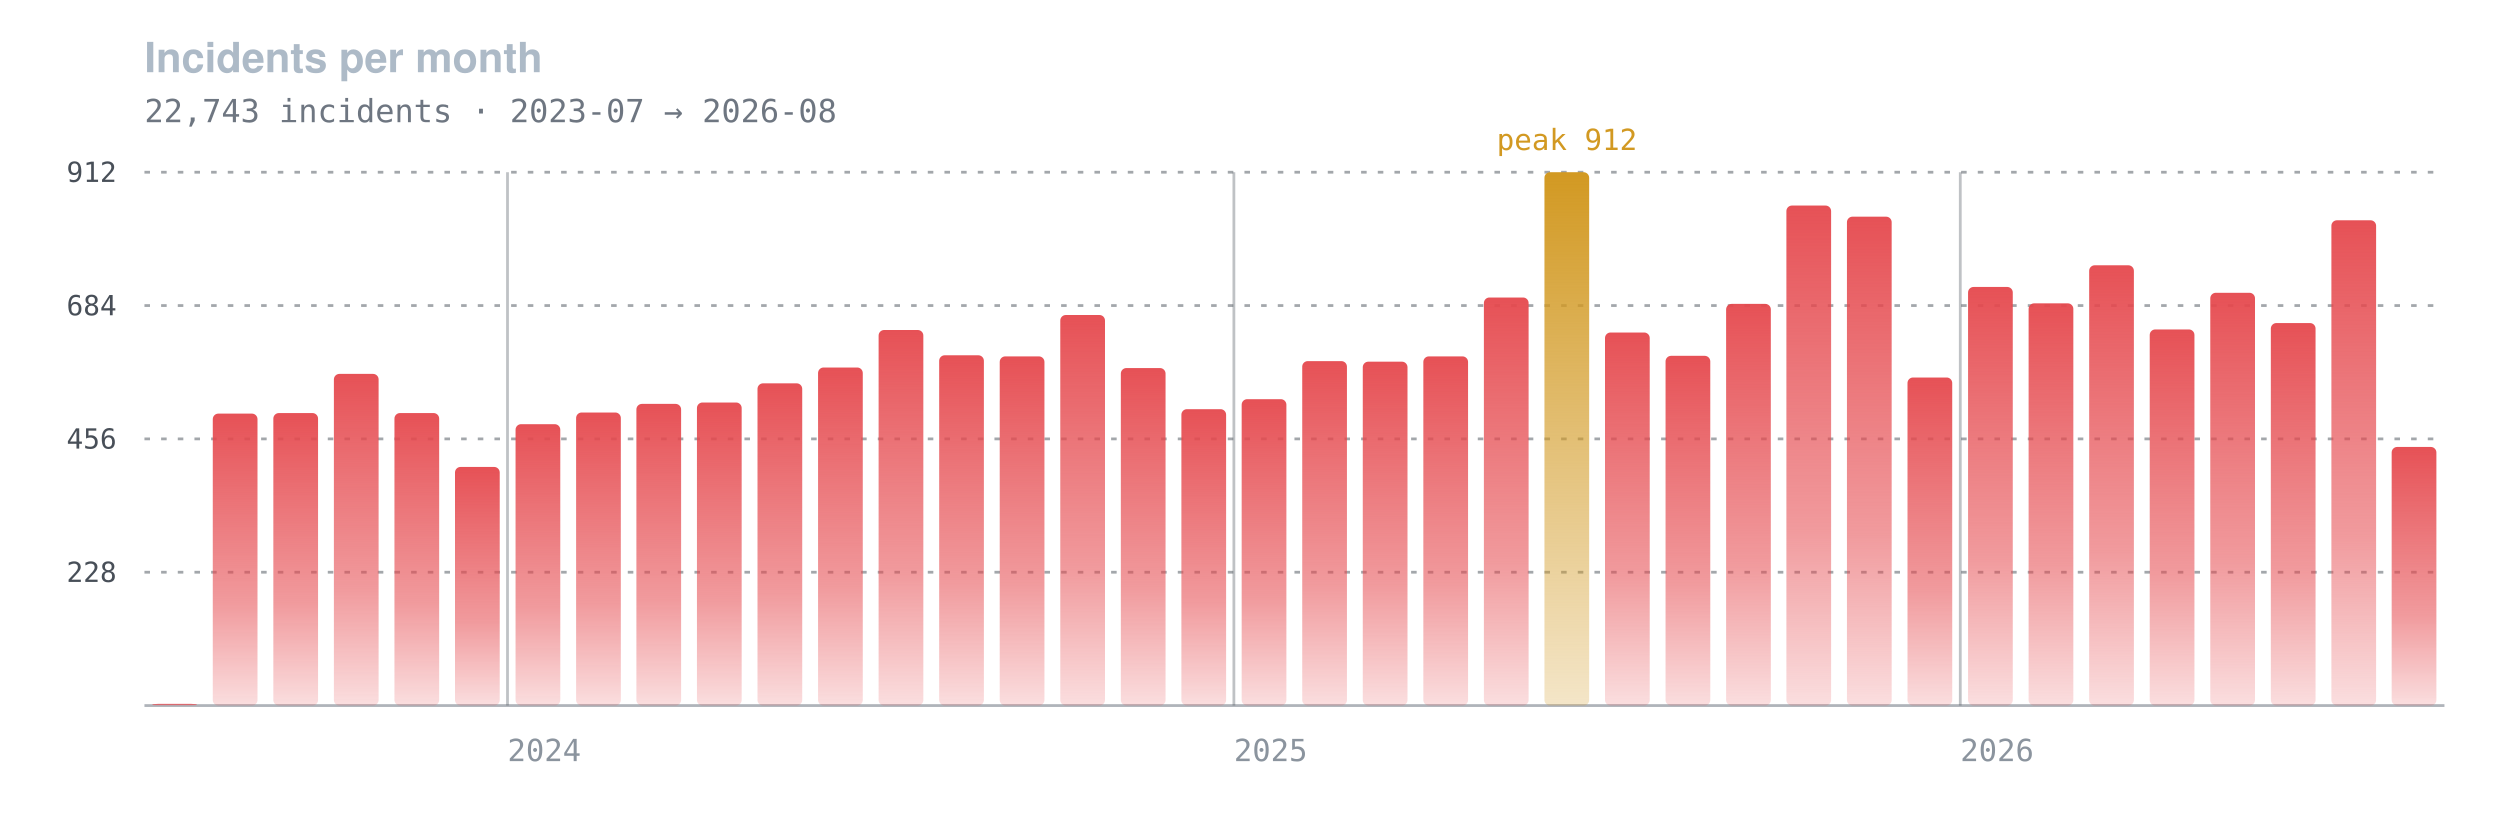
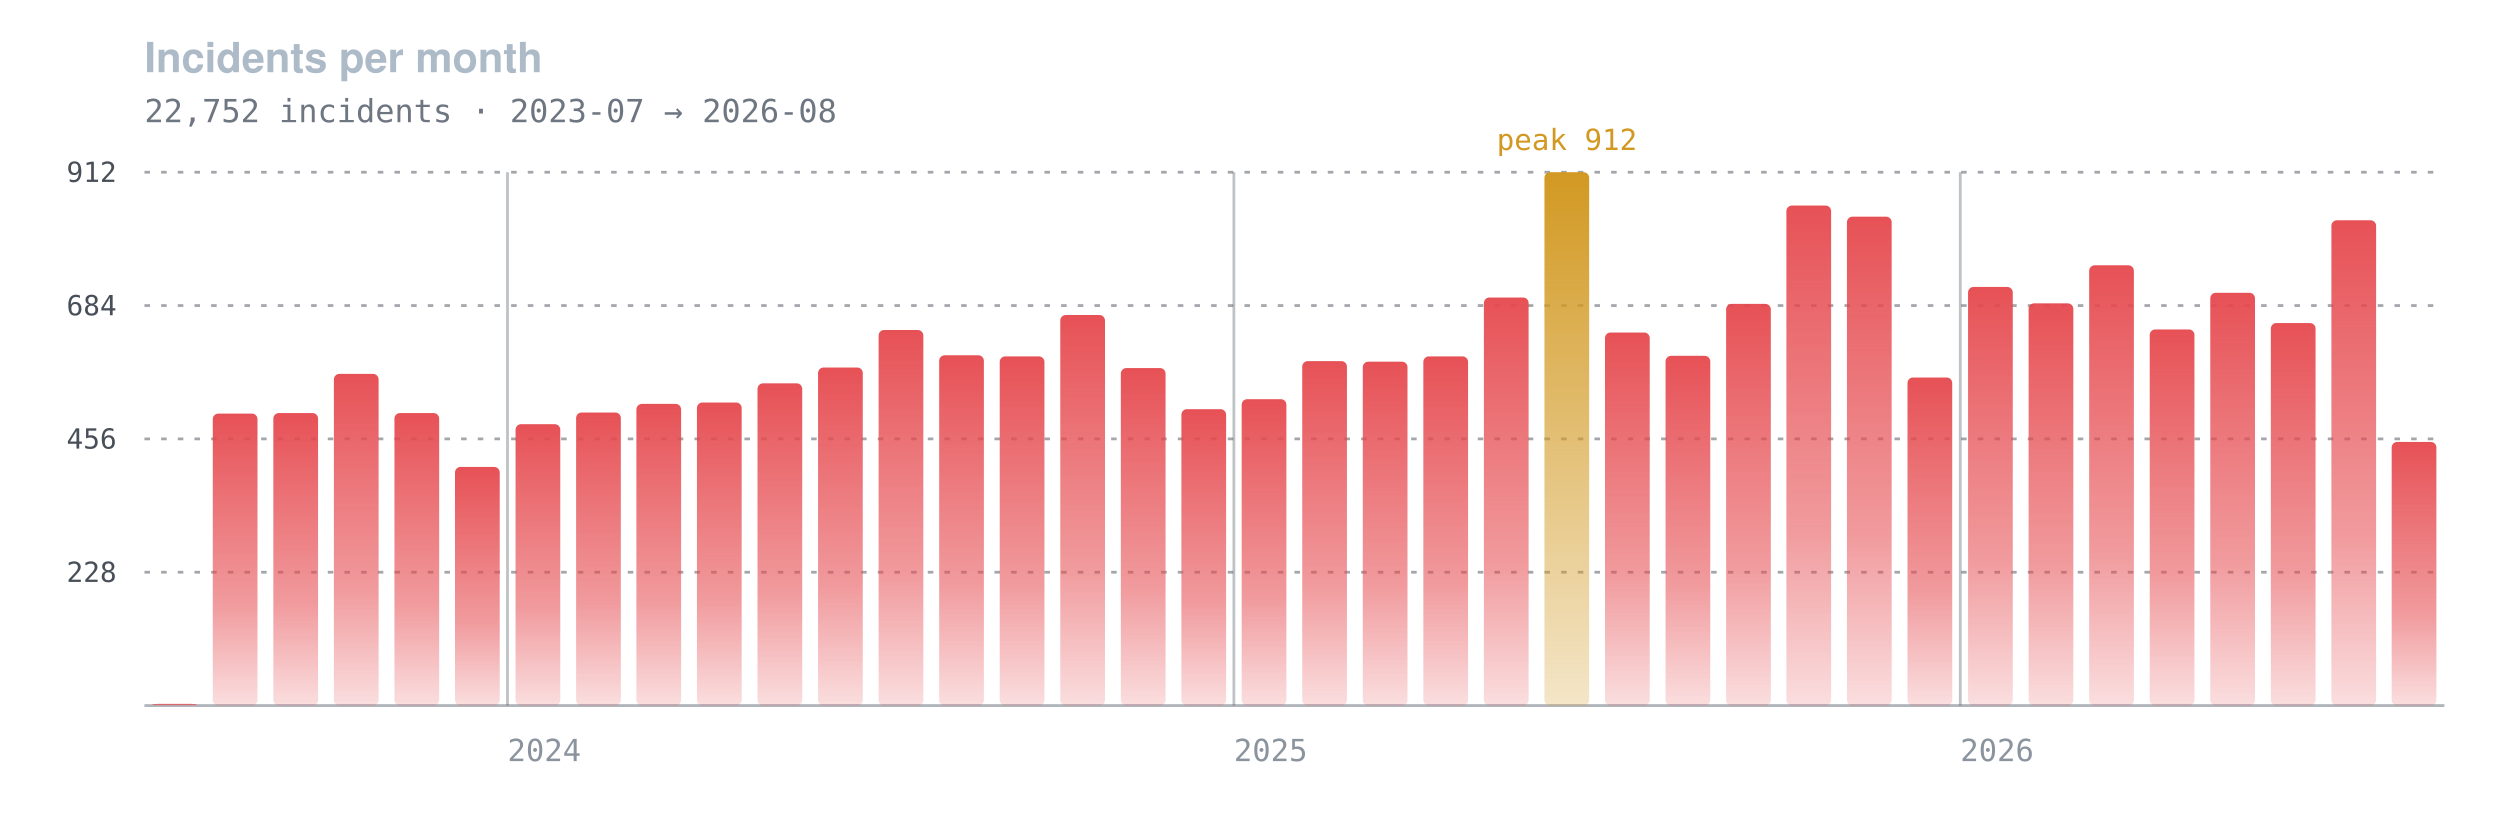
<svg xmlns="http://www.w3.org/2000/svg" viewBox="0 0 900 300" width="900" height="300" role="img">
  <defs>
    <linearGradient id="bg" x1="0" y1="0" x2="0" y2="1">
      <stop offset="0%" stop-color="#e5484d" stop-opacity="0.95" />
      <stop offset="65%" stop-color="#e5484d" stop-opacity="0.55" />
      <stop offset="100%" stop-color="#e5484d" stop-opacity="0.18" />
    </linearGradient>
    <linearGradient id="pk" x1="0" y1="0" x2="0" y2="1">
      <stop offset="0%" stop-color="#d29922" stop-opacity="1" />
      <stop offset="100%" stop-color="#d29922" stop-opacity="0.25" />
    </linearGradient>
  </defs>
  <text x="52" y="26" fill="#adbac7" font-size="15" font-family="-apple-system,BlinkMacSystemFont,Segoe UI,Helvetica,Arial,sans-serif" font-weight="600">Incidents per month</text>
-   <text x="52" y="44" fill="#6e7681" font-size="11.5" font-family="ui-monospace,SFMono-Regular,Menlo,Consolas,monospace">22,743 incidents · 2023-07 → 2026-08</text>
+   <text x="52" y="44" fill="#6e7681" font-size="11.5" font-family="ui-monospace,SFMono-Regular,Menlo,Consolas,monospace">22,752 incidents · 2023-07 → 2026-08</text>
  <line x1="52" y1="206.0" x2="880" y2="206.0" stroke="#484f58" stroke-width="1" stroke-dasharray="2 4" opacity="0.5" />
  <text x="42" y="209.5" fill="#484f58" font-size="10" font-family="ui-monospace,SFMono-Regular,Menlo,Consolas,monospace" text-anchor="end">228</text>
  <line x1="52" y1="158.0" x2="880" y2="158.0" stroke="#484f58" stroke-width="1" stroke-dasharray="2 4" opacity="0.5" />
  <text x="42" y="161.5" fill="#484f58" font-size="10" font-family="ui-monospace,SFMono-Regular,Menlo,Consolas,monospace" text-anchor="end">456</text>
  <line x1="52" y1="110.0" x2="880" y2="110.0" stroke="#484f58" stroke-width="1" stroke-dasharray="2 4" opacity="0.5" />
  <text x="42" y="113.5" fill="#484f58" font-size="10" font-family="ui-monospace,SFMono-Regular,Menlo,Consolas,monospace" text-anchor="end">684</text>
  <line x1="52" y1="62.0" x2="880" y2="62.0" stroke="#484f58" stroke-width="1" stroke-dasharray="2 4" opacity="0.5" />
  <text x="42" y="65.5" fill="#484f58" font-size="10" font-family="ui-monospace,SFMono-Regular,Menlo,Consolas,monospace" text-anchor="end">912</text>
  <line x1="52" y1="254" x2="880" y2="254" stroke="#6e7681" stroke-width="1" opacity="0.55" />
  <rect x="54.8" y="253.4" width="16.1" height="0.6" rx="2" fill="url(#bg)" />
  <rect x="76.6" y="148.9" width="16.1" height="105.1" rx="2" fill="url(#bg)" />
  <rect x="98.4" y="148.7" width="16.1" height="105.3" rx="2" fill="url(#bg)" />
  <rect x="120.2" y="134.6" width="16.1" height="119.4" rx="2" fill="url(#bg)" />
  <rect x="142.0" y="148.7" width="16.1" height="105.3" rx="2" fill="url(#bg)" />
  <rect x="163.8" y="168.1" width="16.1" height="85.9" rx="2" fill="url(#bg)" />
  <rect x="185.6" y="152.7" width="16.1" height="101.3" rx="2" fill="url(#bg)" />
  <line x1="182.7" y1="62" x2="182.7" y2="254" stroke="#484f58" stroke-width="1" opacity="0.35" />
  <text x="182.7" y="274" fill="#8b949e" font-size="11" font-family="ui-monospace,SFMono-Regular,Menlo,Consolas,monospace">2024</text>
  <rect x="207.4" y="148.5" width="16.1" height="105.5" rx="2" fill="url(#bg)" />
  <rect x="229.1" y="145.4" width="16.1" height="108.6" rx="2" fill="url(#bg)" />
  <rect x="250.9" y="144.9" width="16.1" height="109.1" rx="2" fill="url(#bg)" />
  <rect x="272.7" y="138.0" width="16.1" height="116.0" rx="2" fill="url(#bg)" />
  <rect x="294.5" y="132.3" width="16.1" height="121.7" rx="2" fill="url(#bg)" />
  <rect x="316.3" y="118.8" width="16.1" height="135.2" rx="2" fill="url(#bg)" />
  <rect x="338.1" y="127.9" width="16.1" height="126.1" rx="2" fill="url(#bg)" />
  <rect x="359.9" y="128.3" width="16.1" height="125.7" rx="2" fill="url(#bg)" />
  <rect x="381.7" y="113.4" width="16.1" height="140.6" rx="2" fill="url(#bg)" />
  <rect x="403.5" y="132.5" width="16.1" height="121.5" rx="2" fill="url(#bg)" />
  <rect x="425.3" y="147.3" width="16.1" height="106.7" rx="2" fill="url(#bg)" />
  <rect x="447.0" y="143.7" width="16.1" height="110.3" rx="2" fill="url(#bg)" />
  <line x1="444.2" y1="62" x2="444.2" y2="254" stroke="#484f58" stroke-width="1" opacity="0.35" />
  <text x="444.2" y="274" fill="#8b949e" font-size="11" font-family="ui-monospace,SFMono-Regular,Menlo,Consolas,monospace">2025</text>
  <rect x="468.8" y="130.0" width="16.1" height="124.0" rx="2" fill="url(#bg)" />
  <rect x="490.6" y="130.2" width="16.1" height="123.8" rx="2" fill="url(#bg)" />
  <rect x="512.4" y="128.3" width="16.1" height="125.7" rx="2" fill="url(#bg)" />
  <rect x="534.2" y="107.1" width="16.1" height="146.9" rx="2" fill="url(#bg)" />
  <rect x="556.0" y="62.0" width="16.1" height="192.0" rx="2" fill="url(#pk)" />
  <rect x="577.8" y="119.7" width="16.1" height="134.3" rx="2" fill="url(#bg)" />
  <rect x="599.6" y="128.1" width="16.1" height="125.9" rx="2" fill="url(#bg)" />
  <rect x="621.4" y="109.4" width="16.1" height="144.6" rx="2" fill="url(#bg)" />
  <rect x="643.1" y="74.0" width="16.1" height="180.0" rx="2" fill="url(#bg)" />
  <rect x="664.9" y="78.0" width="16.1" height="176.0" rx="2" fill="url(#bg)" />
  <rect x="686.7" y="135.9" width="16.1" height="118.1" rx="2" fill="url(#bg)" />
  <rect x="708.5" y="103.3" width="16.1" height="150.7" rx="2" fill="url(#bg)" />
  <line x1="705.7" y1="62" x2="705.7" y2="254" stroke="#484f58" stroke-width="1" opacity="0.35" />
  <text x="705.7" y="274" fill="#8b949e" font-size="11" font-family="ui-monospace,SFMono-Regular,Menlo,Consolas,monospace">2026</text>
  <rect x="730.3" y="109.2" width="16.1" height="144.8" rx="2" fill="url(#bg)" />
  <rect x="752.1" y="95.5" width="16.1" height="158.5" rx="2" fill="url(#bg)" />
  <rect x="773.9" y="118.6" width="16.1" height="135.4" rx="2" fill="url(#bg)" />
  <rect x="795.7" y="105.4" width="16.1" height="148.6" rx="2" fill="url(#bg)" />
  <rect x="817.5" y="116.3" width="16.1" height="137.7" rx="2" fill="url(#bg)" />
  <rect x="839.3" y="79.3" width="16.1" height="174.7" rx="2" fill="url(#bg)" />
-   <rect x="861.0" y="160.9" width="16.1" height="93.1" rx="2" fill="url(#bg)" />
+   <rect x="861.0" y="159.1" width="16.1" height="94.9" rx="2" fill="url(#bg)" />
  <text x="564.1" y="54.0" fill="#d29922" font-size="10.5" font-family="ui-monospace,SFMono-Regular,Menlo,Consolas,monospace" text-anchor="middle">peak 912</text>
</svg>
